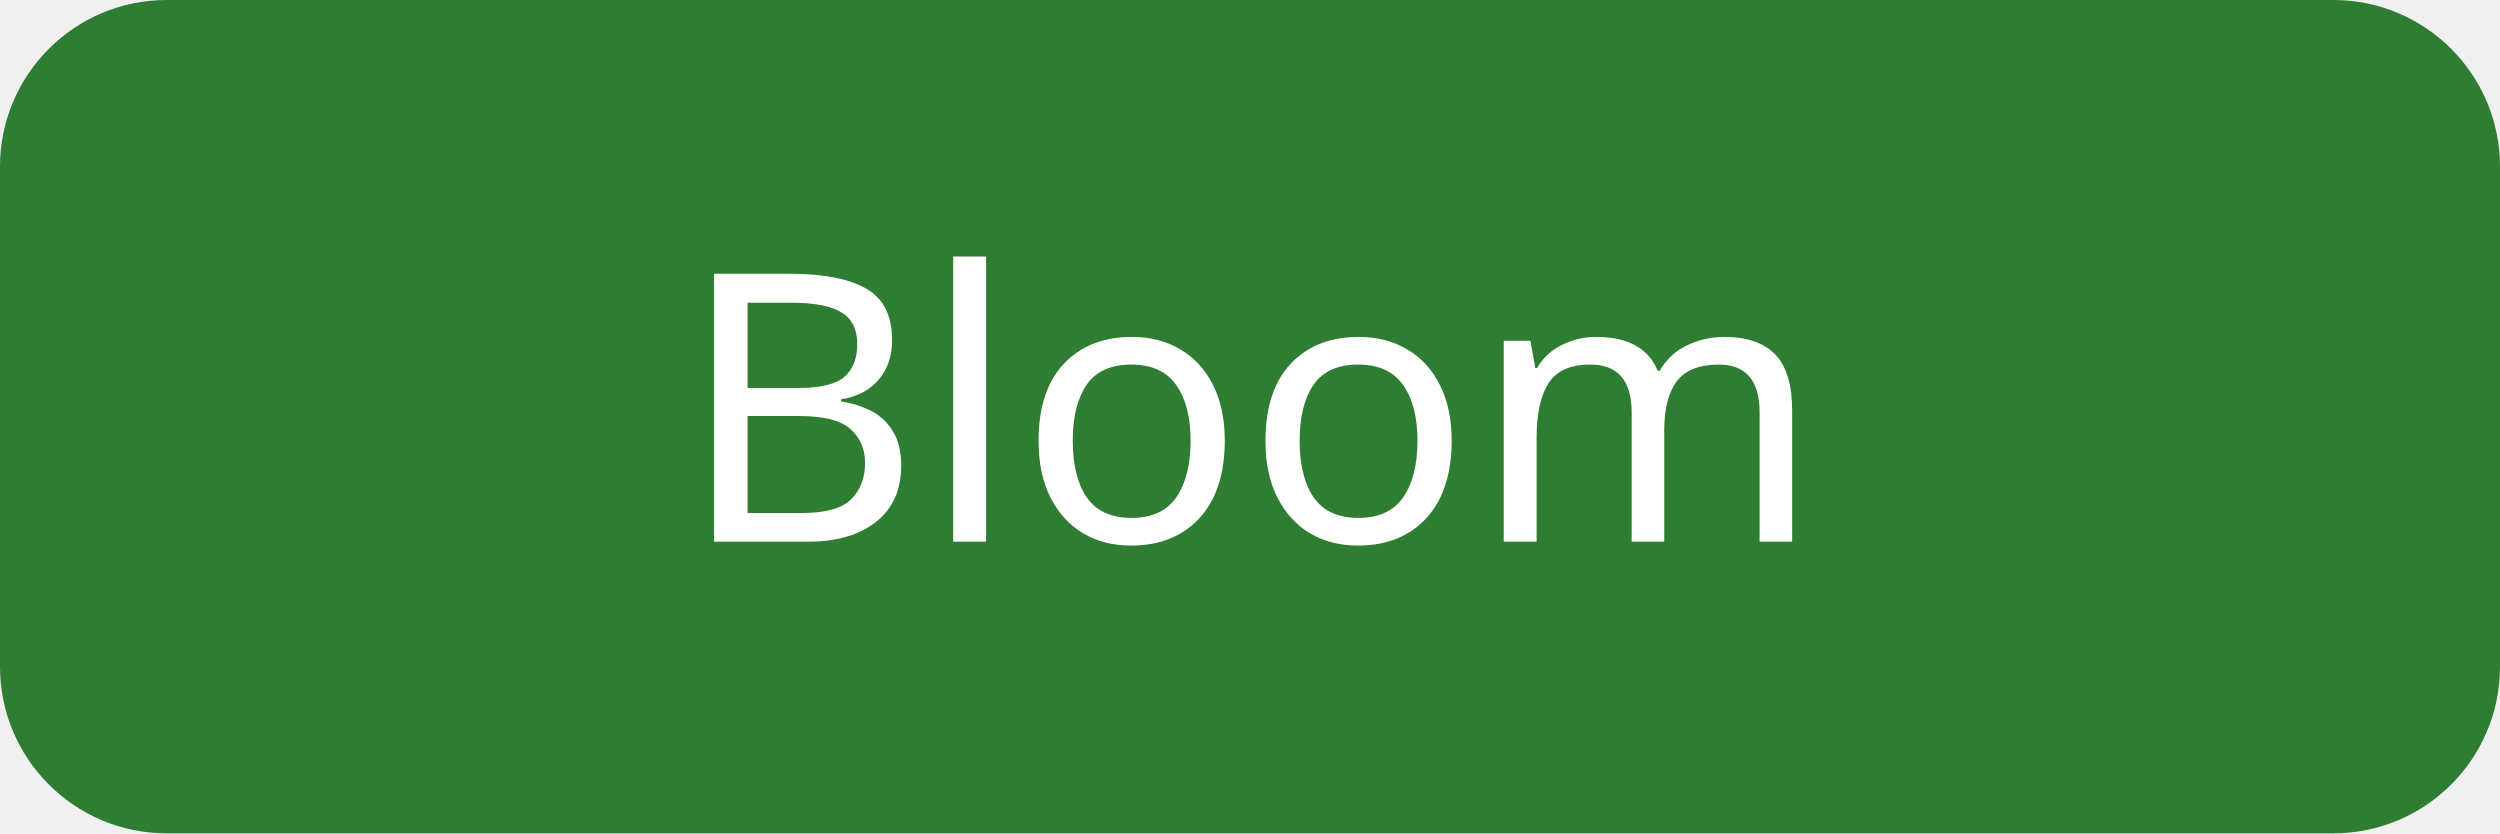
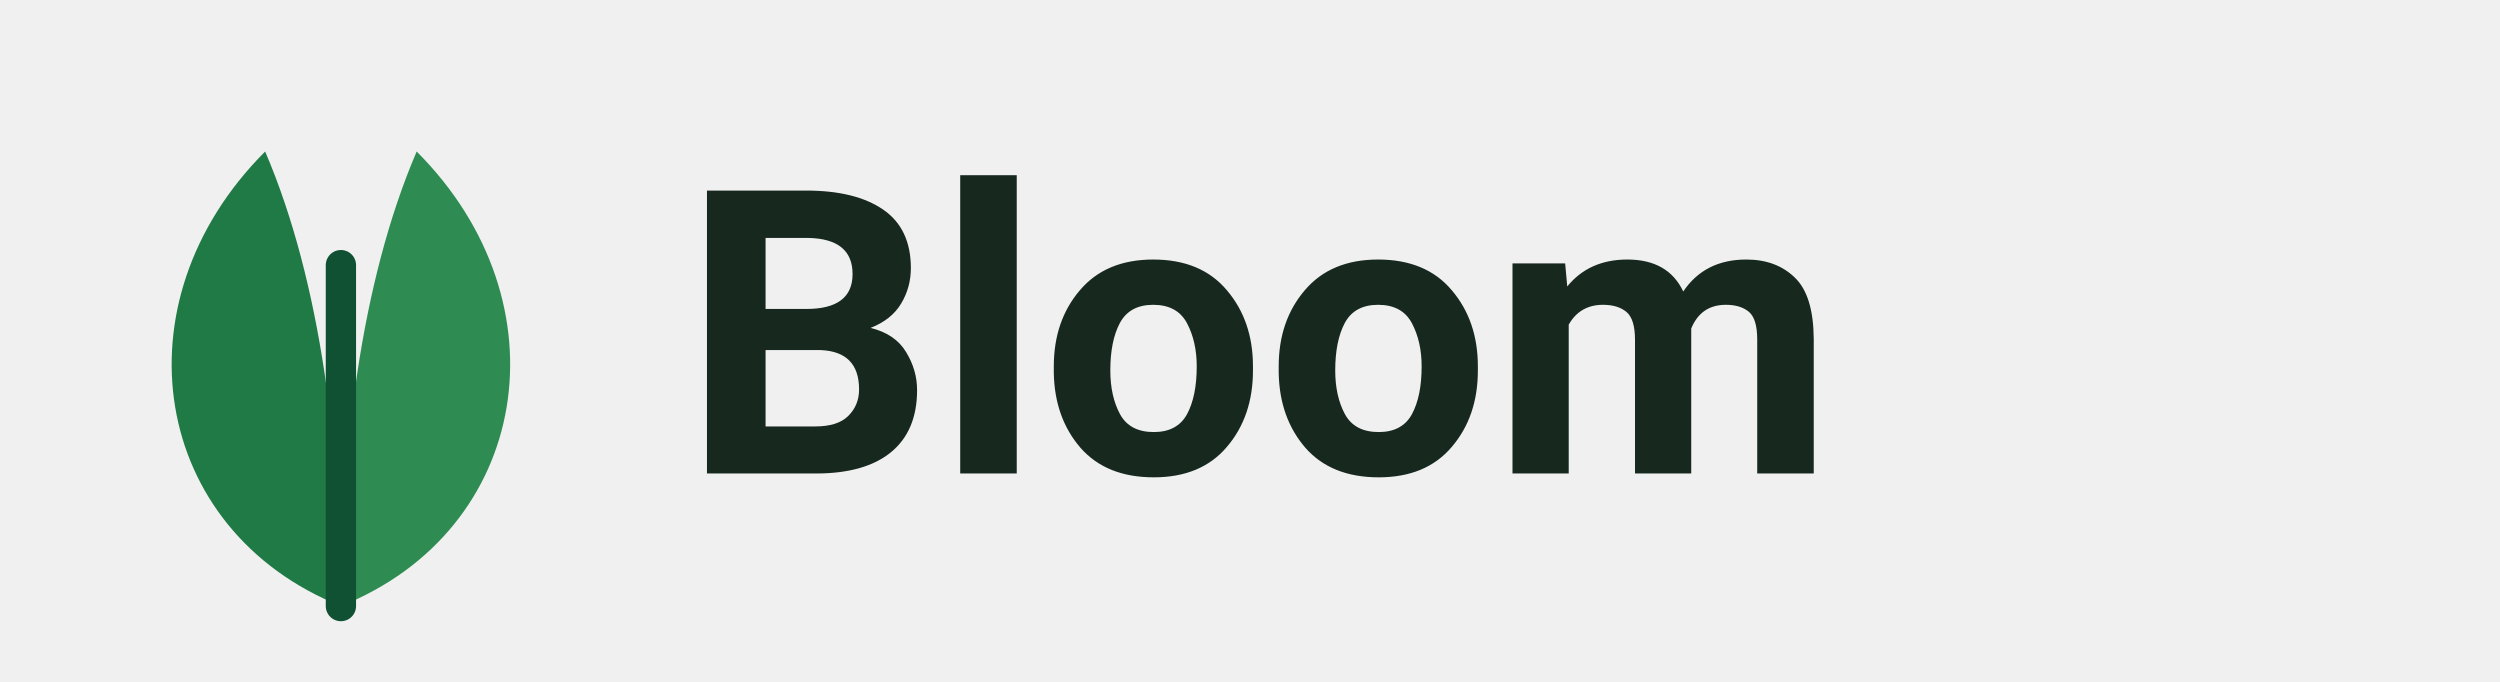
- <svg xmlns="http://www.w3.org/2000/svg" width="120" height="40" viewBox="0 0 120 40" role="img" aria-label="Bloom">
-   <rect width="120" height="40" rx="8" fill="#2e7d32" />
-   <text x="60" y="26" font-family="sans-serif" font-size="18" fill="#ffffff" text-anchor="middle">Bloom</text>
+ <svg xmlns="http://www.w3.org/2000/svg" width="132" height="36" viewBox="0 0 132 36" role="img" aria-label="Bloom">
+   <g transform="translate(4 4)">
+     <path d="M14 28 C4 24 2 12 10 4 C13 11 14 20 14 28 Z" fill="#1f7a45" />
+     <path d="M14 28 C24 24 26 12 18 4 C15 11 14 20 14 28 Z" fill="#2e8c53" />
+     <path d="M14 28 L14 10" stroke="#0f5132" stroke-width="1.6" stroke-linecap="round" />
+   </g>
+   <text x="36" y="25" font-family="Segoe UI, Roboto, Helvetica, Arial, sans-serif" font-size="21" font-weight="700" fill="#17281f">Bloom</text>
</svg>
